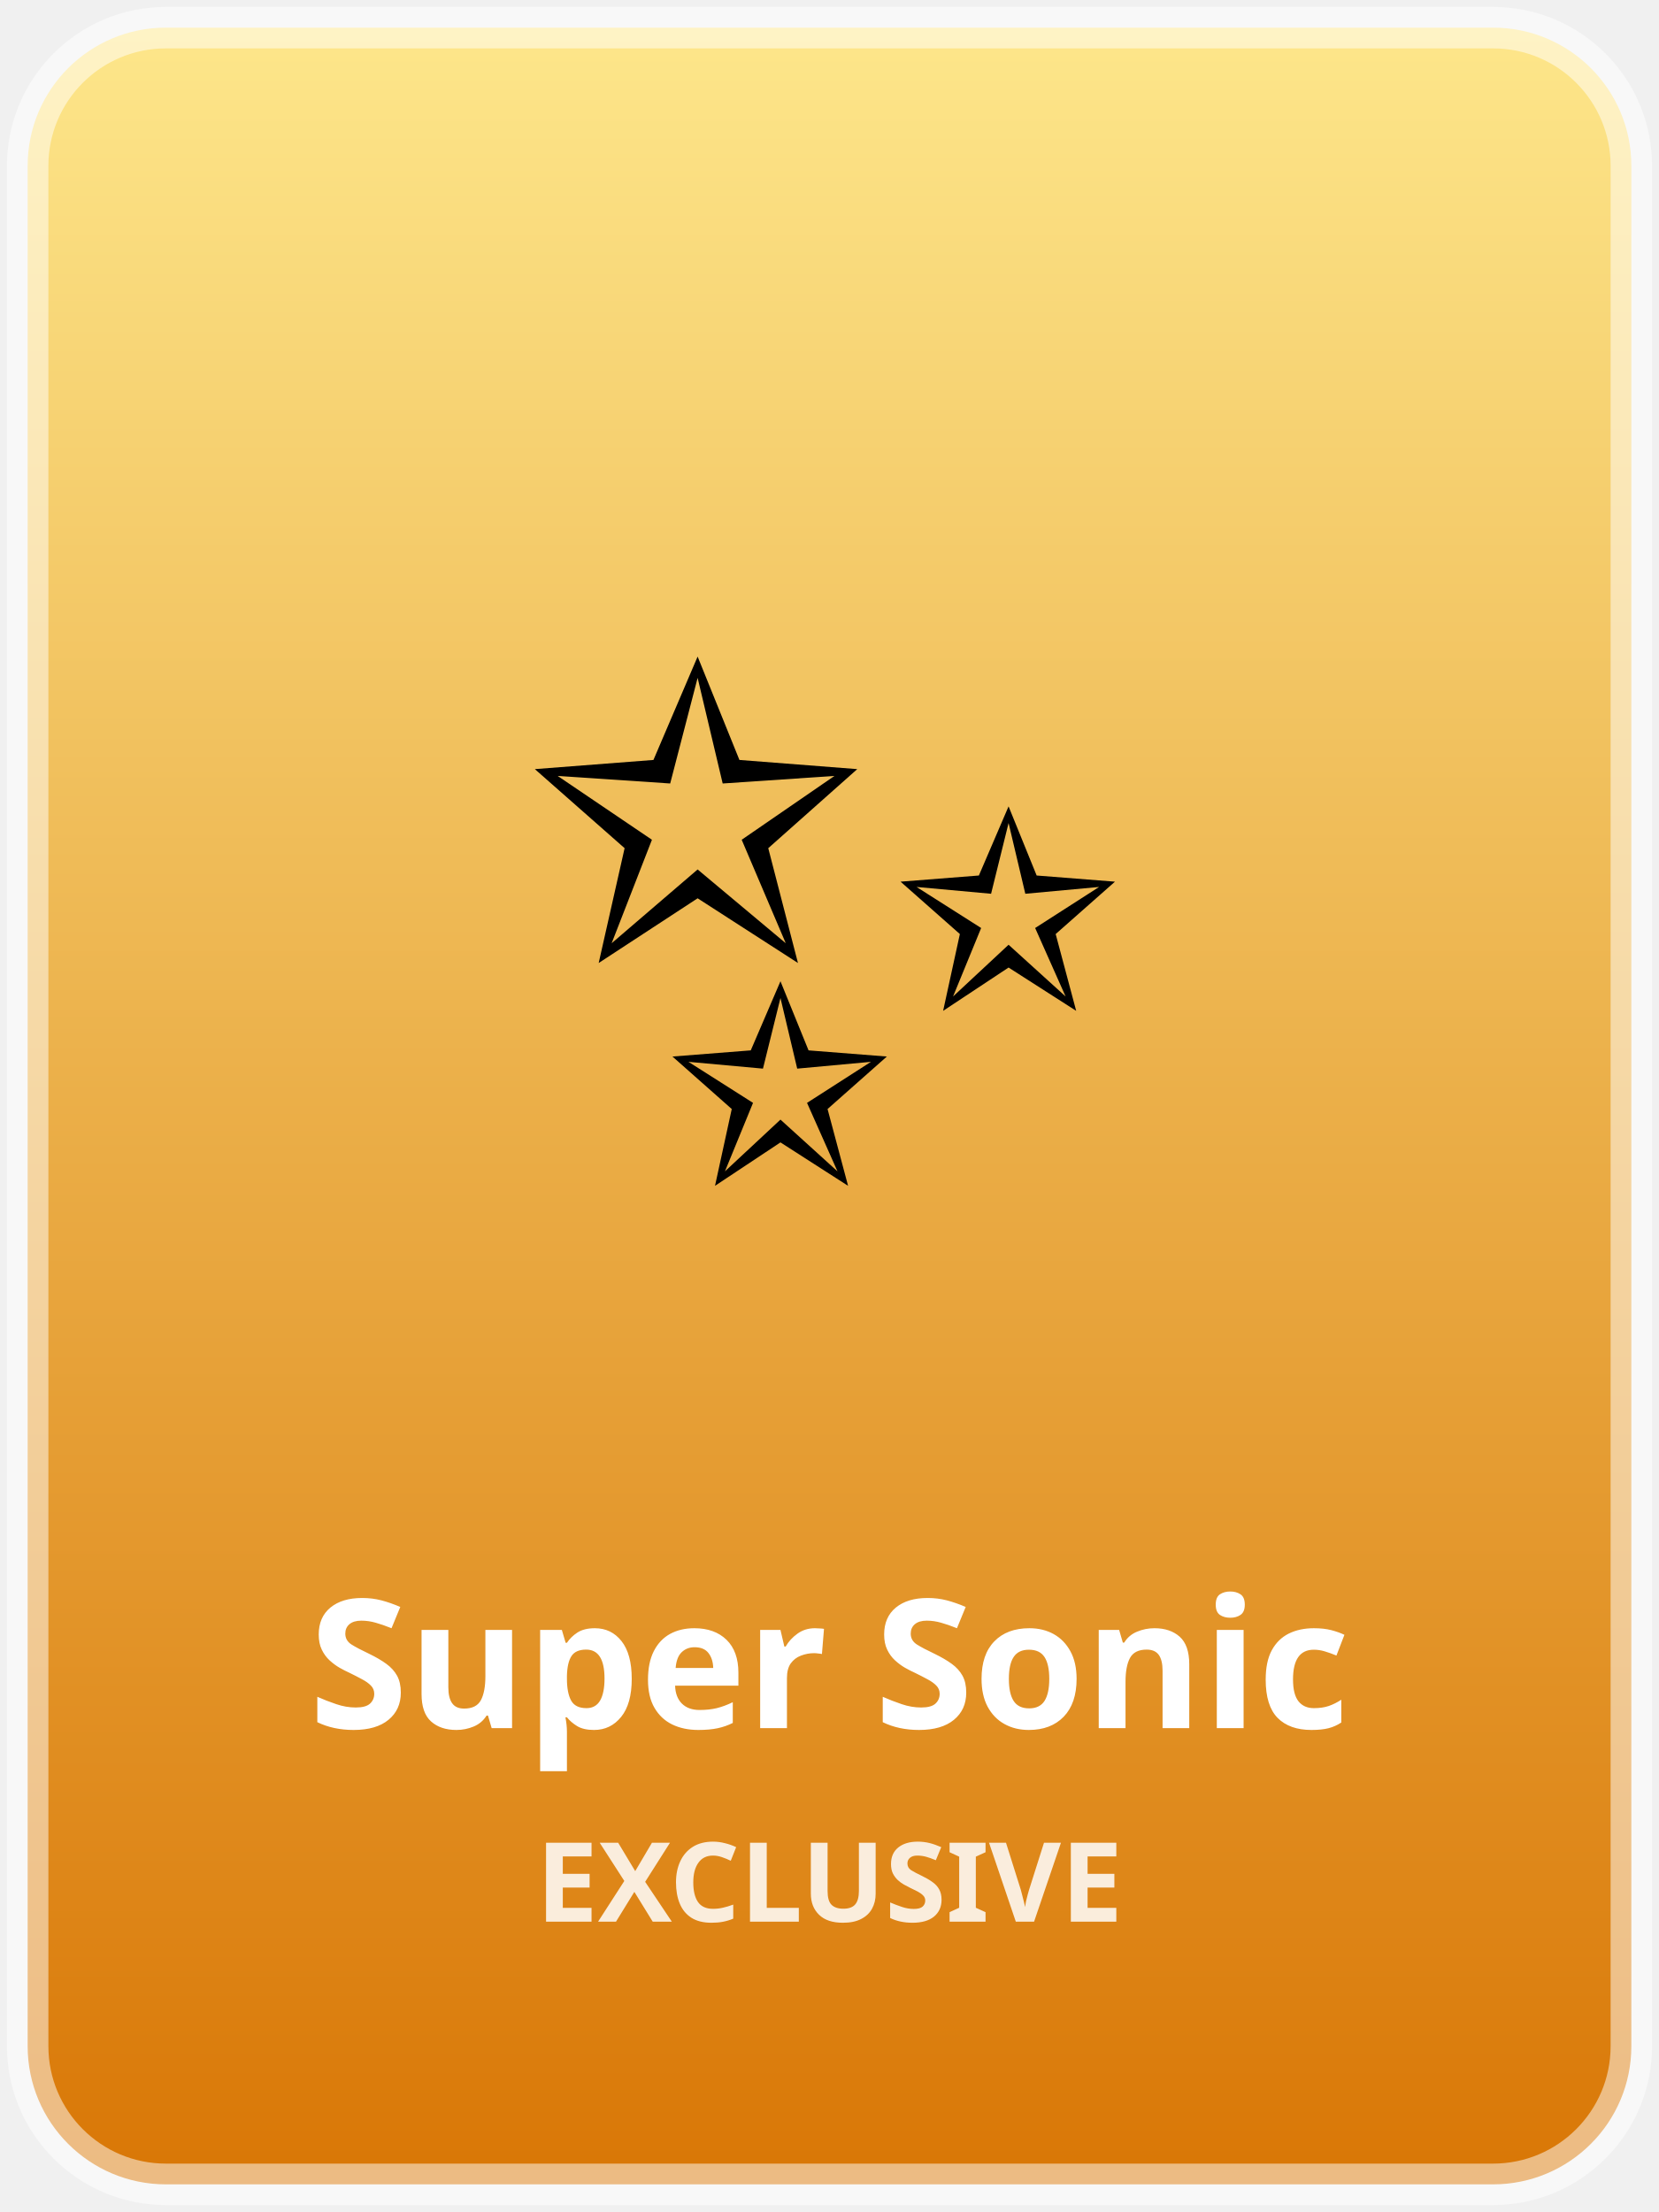
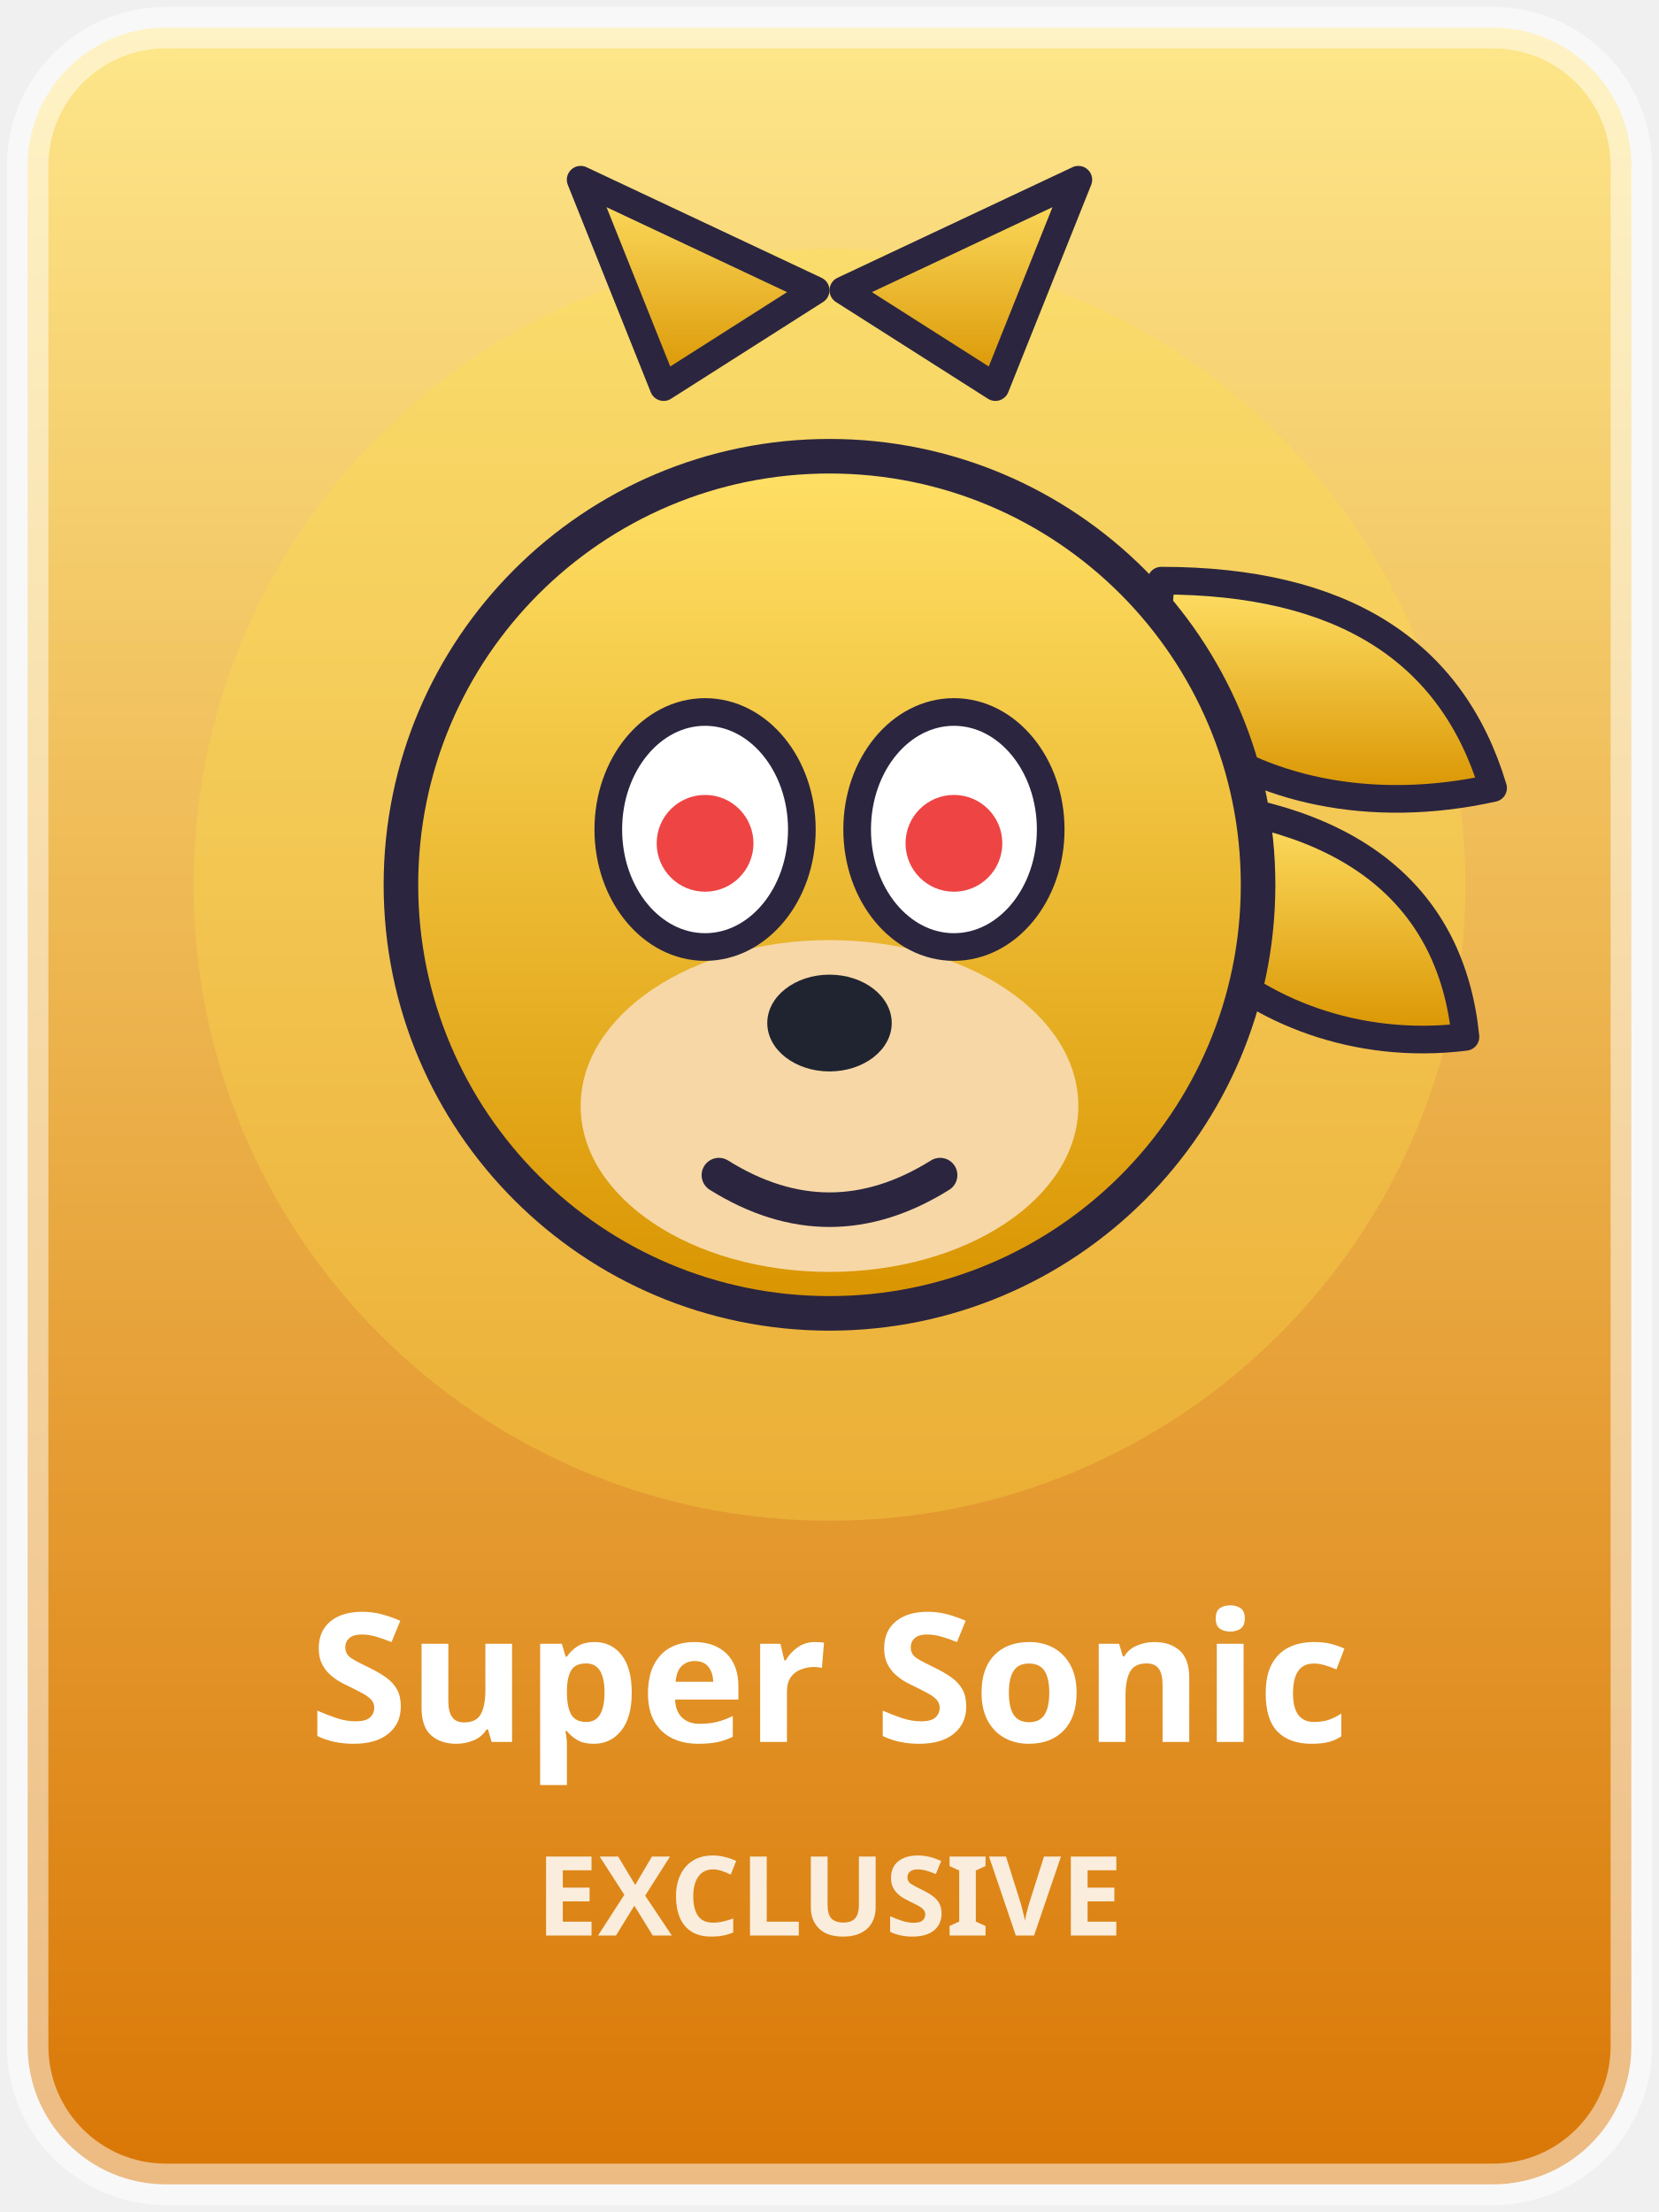
<svg xmlns="http://www.w3.org/2000/svg" viewBox="0 0 240 320" role="img" aria-label="Super Sonic card">
  <defs>
    <linearGradient id="bg" x1="0" y1="0" x2="0" y2="1">
      <stop offset="0%" stop-color="#fde68a" />
      <stop offset="100%" stop-color="#d97706" />
    </linearGradient>
+     <linearGradient id="sc" x1="0" y1="0" x2="0" y2="1">
+       <stop offset="0%" stop-color="#ffe066" />
+       <stop offset="100%" stop-color="#d99400" />
+     </linearGradient>
  </defs>
  <rect x="4" y="4" width="232" height="312" rx="20" fill="url(#bg)" />
  <rect x="4" y="4" width="232" height="312" rx="20" fill="none" stroke="#ffffff" stroke-width="6" opacity="0.5" />
-   <text x="120" y="170" text-anchor="middle" font-size="110">✨</text>
-   <text x="120" y="250" text-anchor="middle" font-family="sans-serif" font-size="26" font-weight="bold" fill="#ffffff">Super Sonic</text>
-   <text x="120" y="278" text-anchor="middle" font-family="sans-serif" font-size="16" font-weight="bold" fill="#ffffff" opacity="0.85">EXCLUSIVE</text>
+   <circle cx="120" cy="128" r="92" fill="#fde047" opacity="0.3" />
+   <g stroke-linejoin="round">
+     <path d="M 168 84 C 194 84 210 94 216 114 C 198 118 182 114 172 106 C 168 98 167 91 168 84 Z" fill="url(#sc)" stroke="#2b2540" stroke-width="4" />
+     <path d="M 170 116 C 196 118 210 130 212 150 C 196 152 182 146 174 138 C 171 130 170 123 170 116 Z" fill="url(#sc)" stroke="#2b2540" stroke-width="4" />
+     <path d="M 96 56 L 84 26 L 118 42 Z" fill="url(#sc)" stroke="#2b2540" stroke-width="4" />
+     <path d="M 144 56 L 156 26 L 122 42 Z" fill="url(#sc)" stroke="#2b2540" stroke-width="4" />
+     <circle cx="120" cy="128" r="62" fill="url(#sc)" stroke="#2b2540" stroke-width="5" />
+     <ellipse cx="120" cy="160" rx="36" ry="24" fill="#f6d7a5" />
+     <ellipse cx="102" cy="120" rx="14" ry="17" fill="#ffffff" stroke="#2b2540" stroke-width="4" />
+     <ellipse cx="138" cy="120" rx="14" ry="17" fill="#ffffff" stroke="#2b2540" stroke-width="4" />
+     <circle cx="102" cy="122" r="7" fill="#ef4444" />
+     <circle cx="138" cy="122" r="7" fill="#ef4444" />
+     <ellipse cx="120" cy="148" rx="9" ry="7" fill="#1f2430" />
+     <path d="M 104 170 Q 120 180 136 170" stroke="#2b2540" stroke-width="5" fill="none" stroke-linecap="round" />
+   </g>
+   <text x="120" y="252" text-anchor="middle" font-family="sans-serif" font-size="26" font-weight="bold" fill="#ffffff">Super Sonic</text>
+   <text x="120" y="280" text-anchor="middle" font-family="sans-serif" font-size="16" font-weight="bold" fill="#ffffff" opacity="0.85">EXCLUSIVE</text>
</svg>
